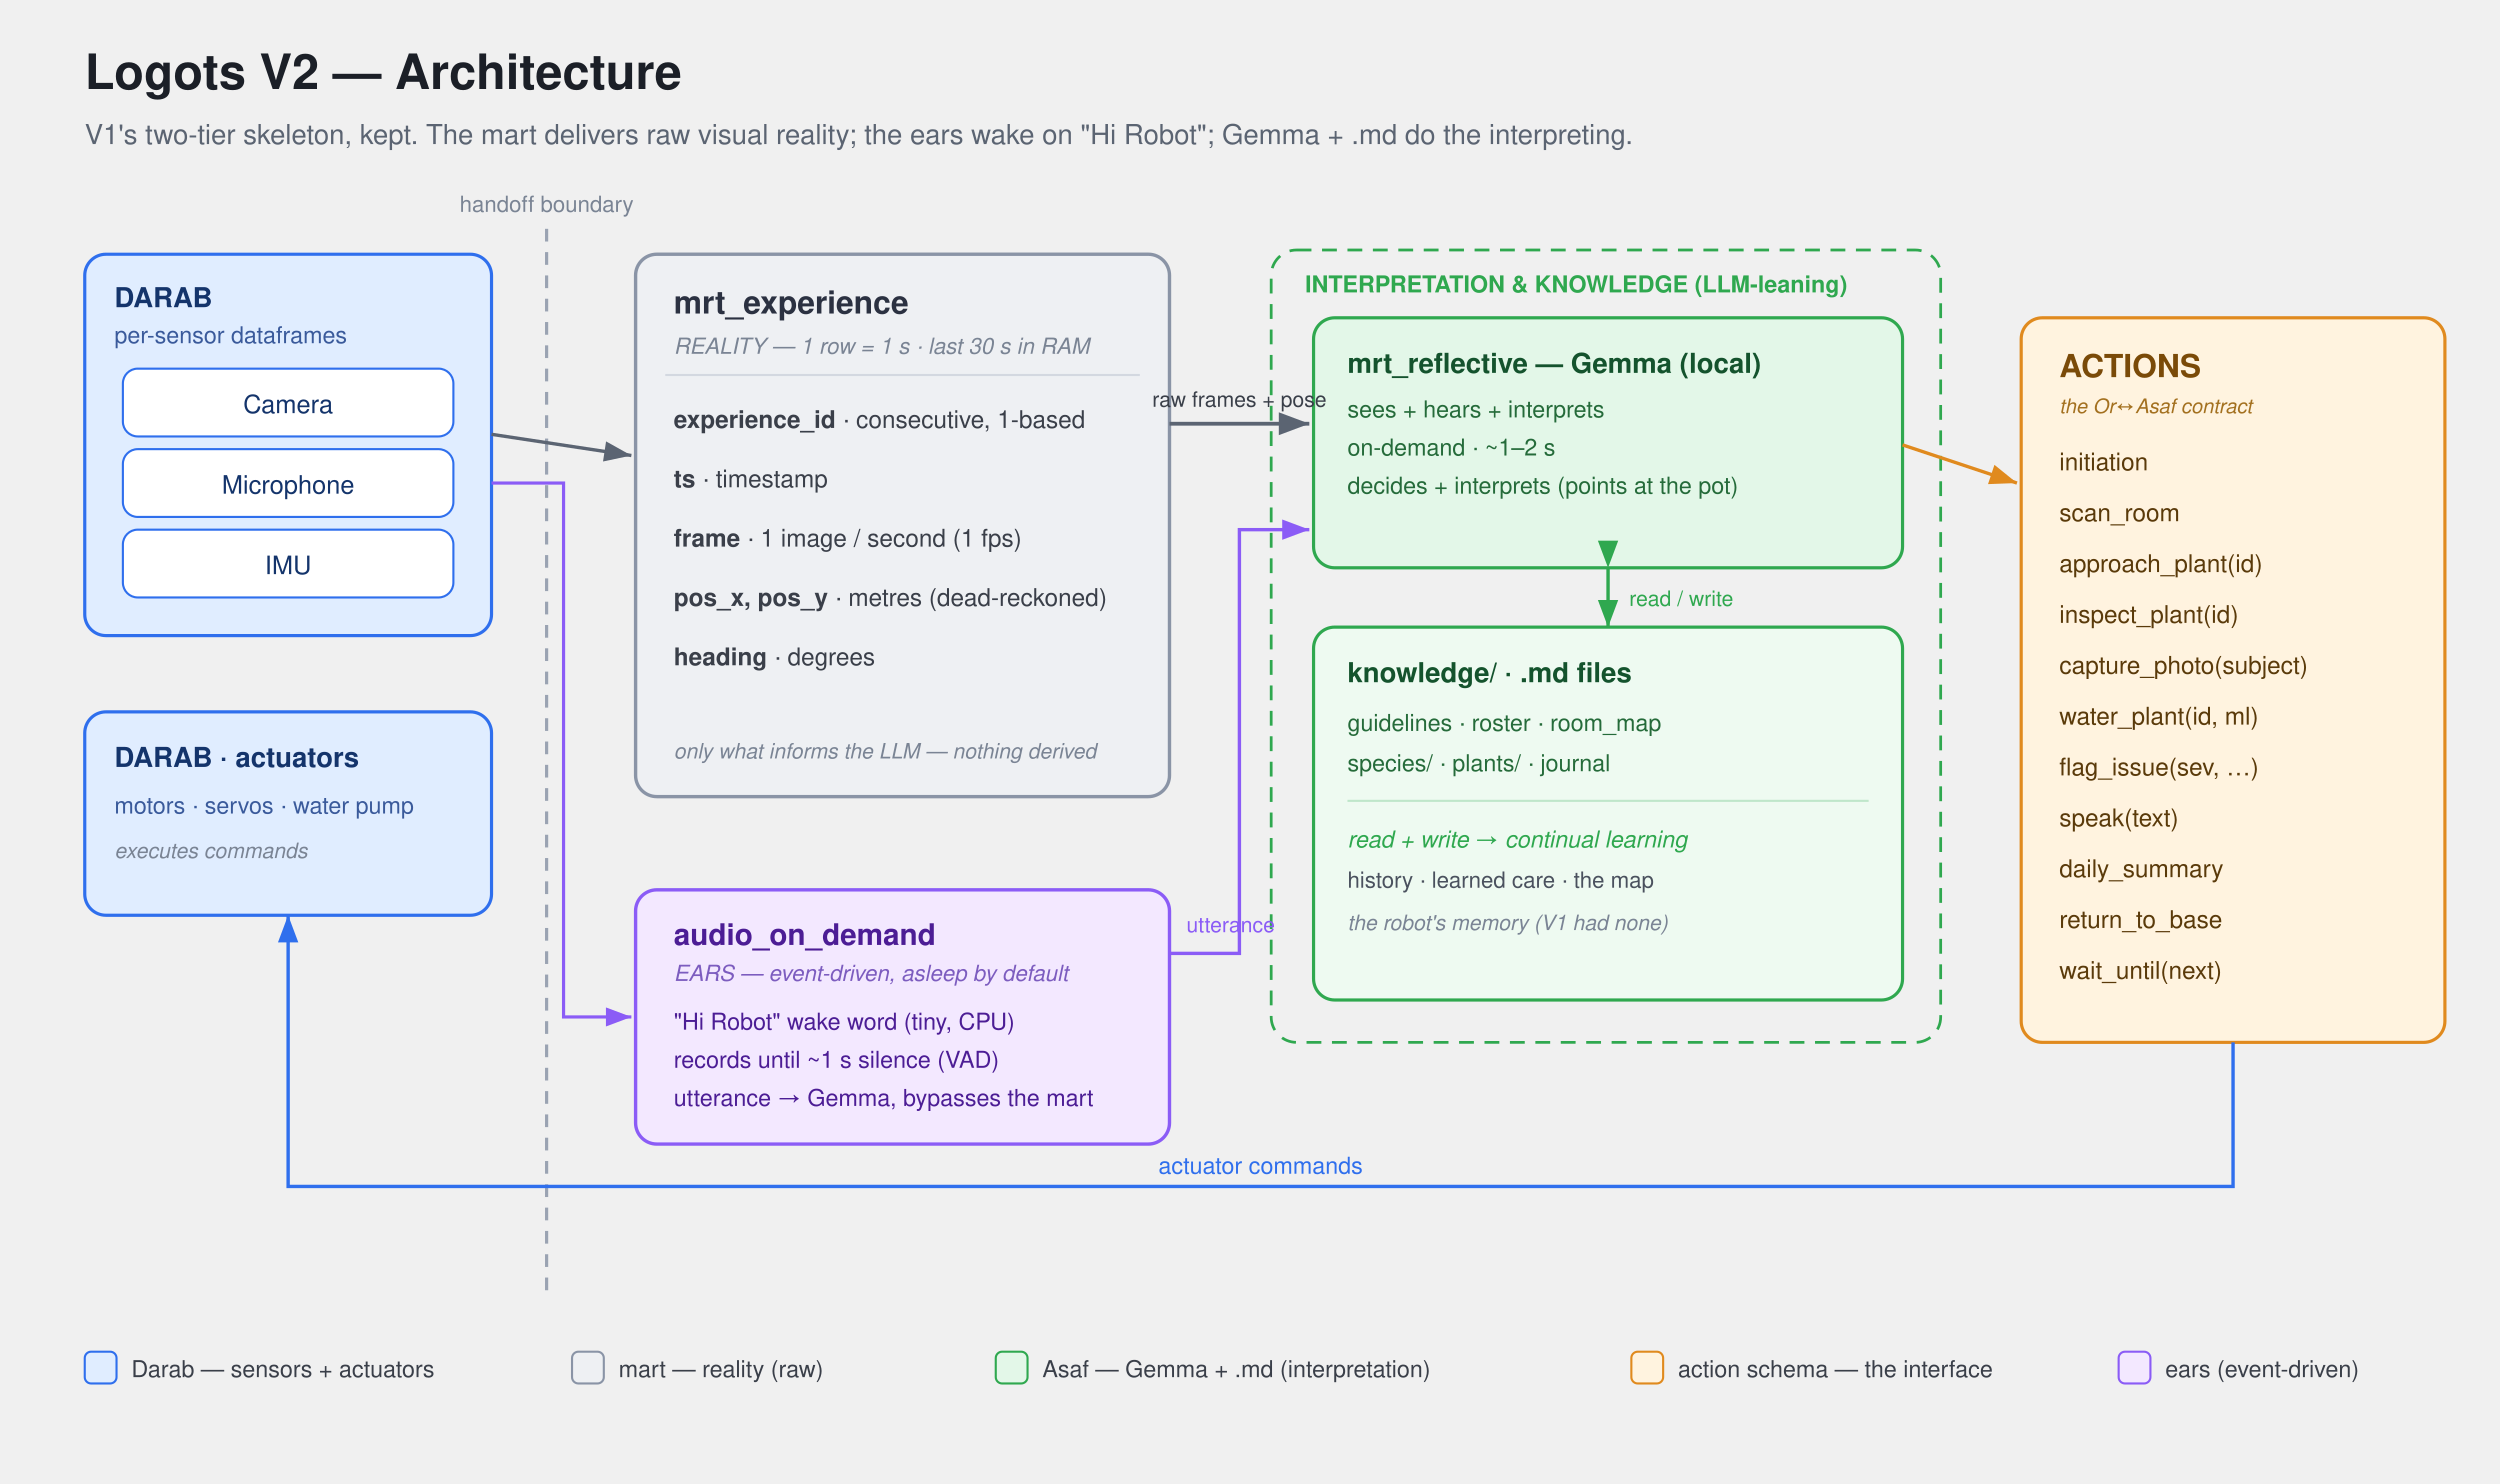
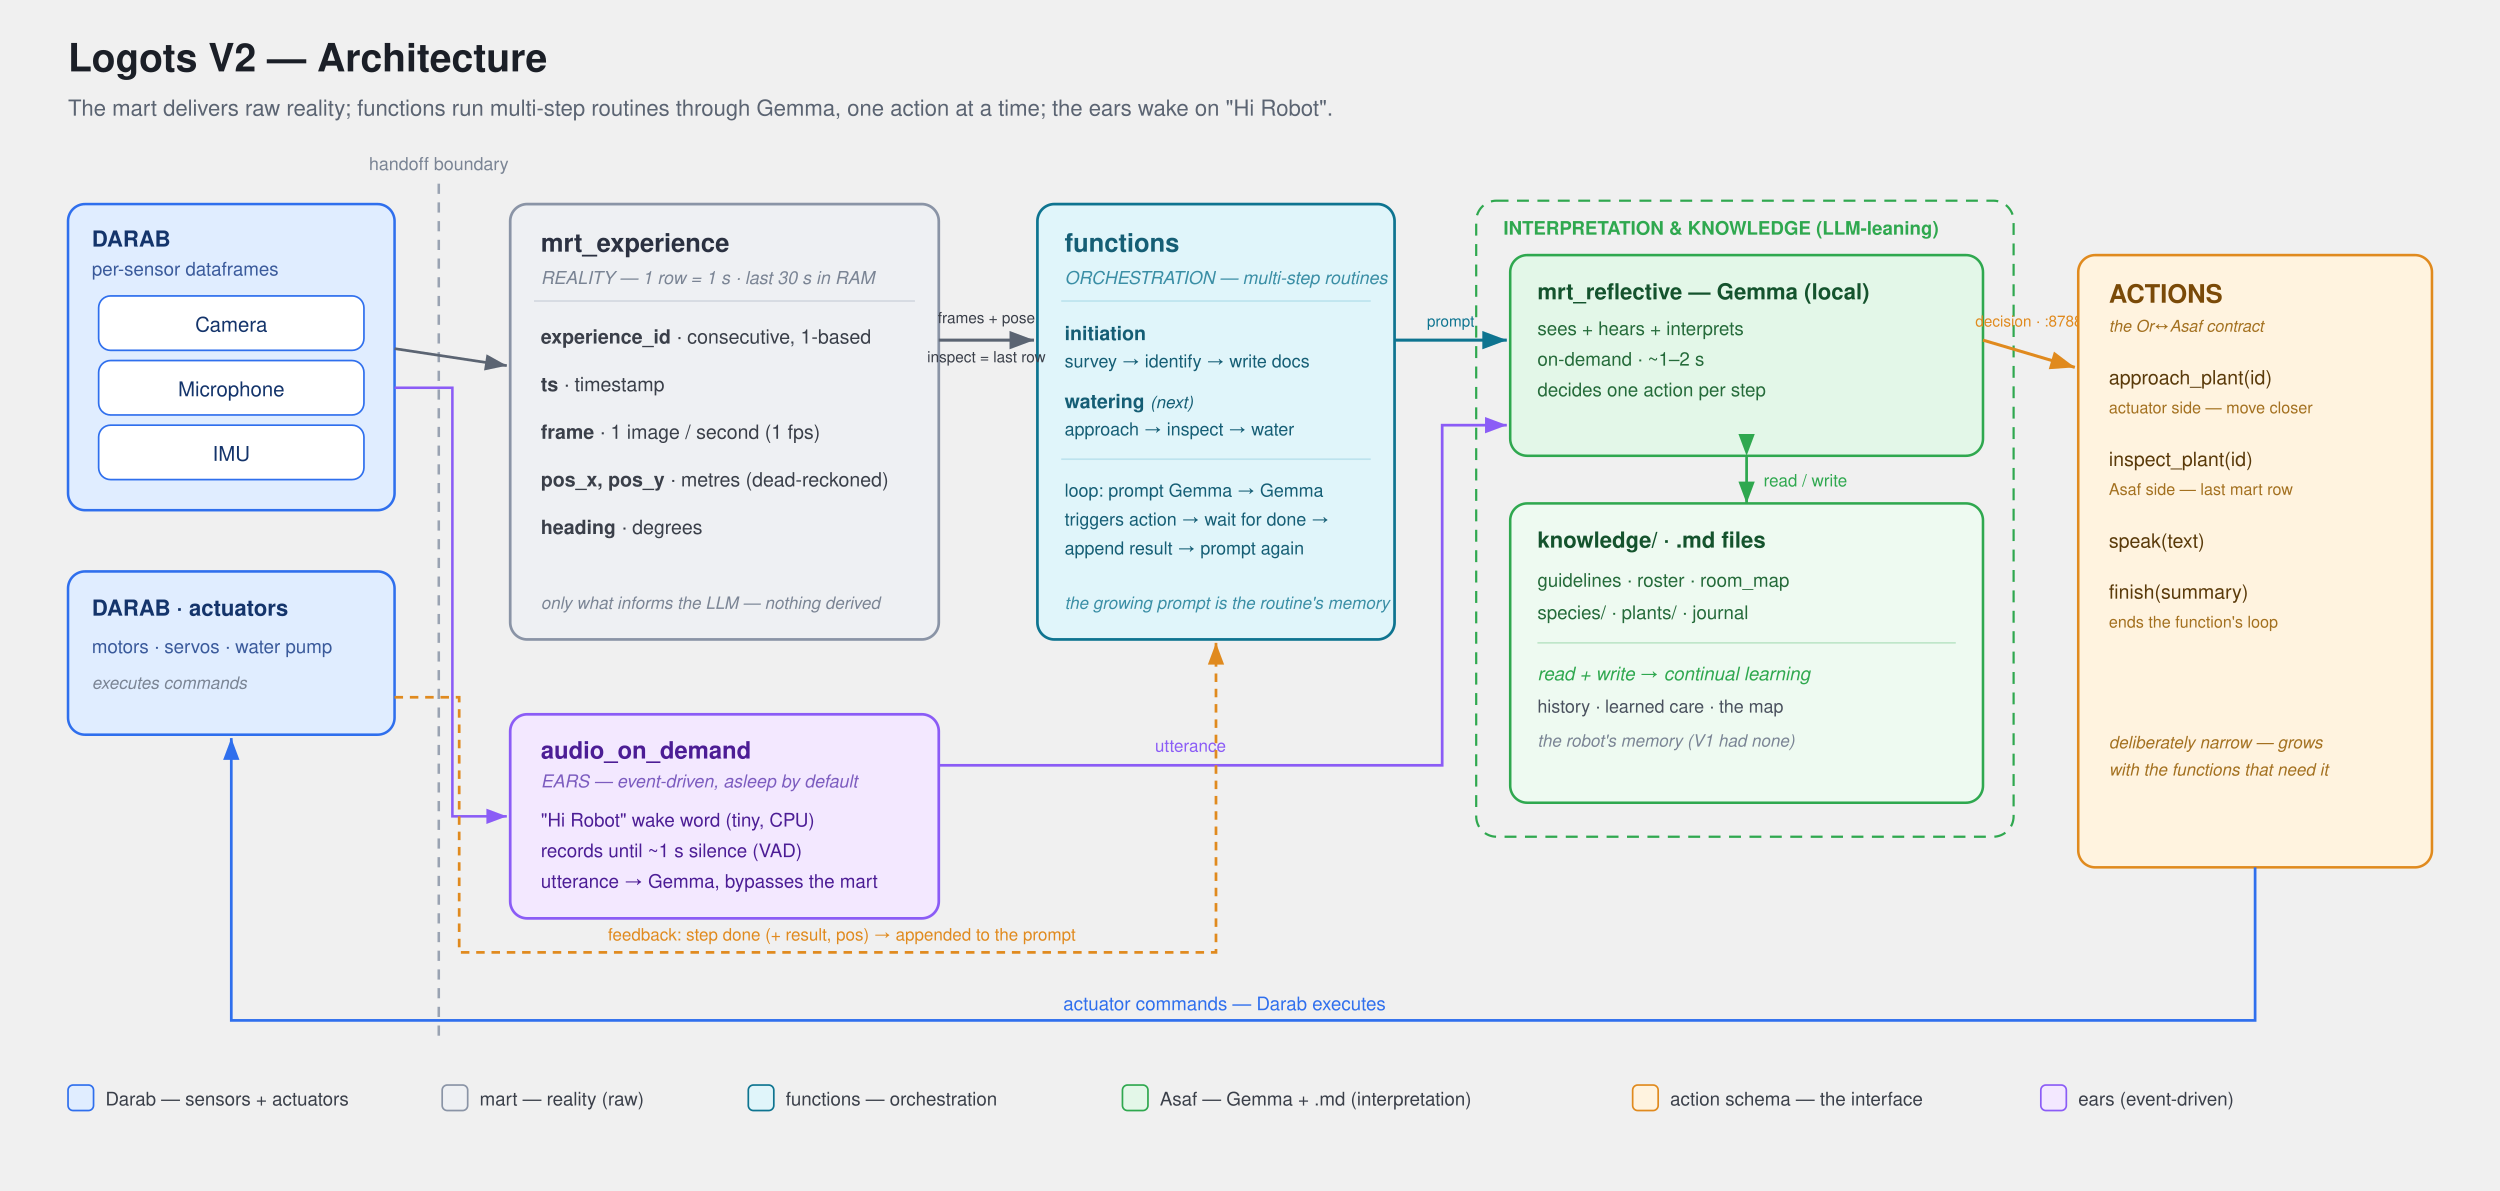
- <svg xmlns="http://www.w3.org/2000/svg" viewBox="0 0 1180 700" font-family="Helvetica, Arial, sans-serif">
+ <svg xmlns="http://www.w3.org/2000/svg" viewBox="0 0 1470 700" font-family="Helvetica, Arial, sans-serif">
  <defs>
    <marker id="ar" markerWidth="10" markerHeight="10" refX="8" refY="3" orient="auto">
      <path d="M0,0 L8,3 L0,6 Z" fill="#5b6472" />
    </marker>
    <marker id="arG" markerWidth="10" markerHeight="10" refX="8" refY="3" orient="auto">
      <path d="M0,0 L8,3 L0,6 Z" fill="#2fa84f" />
    </marker>
    <marker id="arO" markerWidth="10" markerHeight="10" refX="8" refY="3" orient="auto">
      <path d="M0,0 L8,3 L0,6 Z" fill="#e08a1e" />
    </marker>
    <marker id="arB" markerWidth="10" markerHeight="10" refX="8" refY="3" orient="auto">
      <path d="M0,0 L8,3 L0,6 Z" fill="#2f6fed" />
    </marker>
    <marker id="arP" markerWidth="10" markerHeight="10" refX="8" refY="3" orient="auto">
      <path d="M0,0 L8,3 L0,6 Z" fill="#8b5cf6" />
    </marker>
+     <marker id="arT" markerWidth="10" markerHeight="10" refX="8" refY="3" orient="auto">
+       <path d="M0,0 L8,3 L0,6 Z" fill="#0e7490" />
+     </marker>
  </defs>
  <text x="40" y="42" font-size="23" font-weight="700" fill="#1b1f27">Logots V2 — Architecture</text>
-   <text x="40" y="68" font-size="13" fill="#5b6472">V1's two-tier skeleton, kept. The mart delivers raw visual reality; the ears wake on "Hi Robot"; Gemma + .md do the interpreting.</text>
+   <text x="40" y="68" font-size="13" fill="#5b6472">The mart delivers raw reality; functions run multi-step routines through Gemma, one action at a time; the ears wake on "Hi Robot".</text>
  <rect x="40" y="120" width="192" height="180" rx="10" fill="#e0edff" stroke="#2f6fed" stroke-width="1.5" />
  <text x="54" y="145" font-size="13" font-weight="700" fill="#14346b">DARAB</text>
  <text x="54" y="162" font-size="11" fill="#3a5a9b">per-sensor dataframes</text>
  <rect x="58" y="174" width="156" height="32" rx="7" fill="#fff" stroke="#2f6fed" />
  <text x="136" y="195" font-size="12" fill="#14346b" text-anchor="middle">Camera</text>
  <rect x="58" y="212" width="156" height="32" rx="7" fill="#fff" stroke="#2f6fed" />
  <text x="136" y="233" font-size="12" fill="#14346b" text-anchor="middle">Microphone</text>
  <rect x="58" y="250" width="156" height="32" rx="7" fill="#fff" stroke="#2f6fed" />
  <text x="136" y="271" font-size="12" fill="#14346b" text-anchor="middle">IMU</text>
  <line x1="258" y1="108" x2="258" y2="612" stroke="#9aa3b2" stroke-width="1.5" stroke-dasharray="6 5" />
  <text x="258" y="100" font-size="10.5" fill="#7a8494" text-anchor="middle">handoff boundary</text>
  <rect x="300" y="120" width="252" height="256" rx="10" fill="#eef0f3" stroke="#8a94a6" stroke-width="1.6" />
  <text x="318" y="148" font-size="15" font-weight="700" fill="#2b3141">mrt_experience</text>
  <text x="318" y="167" font-size="10.5" font-style="italic" fill="#7a8494">REALITY — 1 row = 1 s · last 30 s in RAM</text>
  <line x1="314" y1="177" x2="538" y2="177" stroke="#d3d8e0" />
  <g font-size="11.5" fill="#3a3f49">
    <text x="318" y="202">
      <tspan font-weight="700">experience_id</tspan>  ·  consecutive, 1-based</text>
    <text x="318" y="230">
      <tspan font-weight="700">ts</tspan>  ·  timestamp</text>
    <text x="318" y="258">
      <tspan font-weight="700">frame</tspan>  ·  1 image / second (1 fps)</text>
    <text x="318" y="286">
      <tspan font-weight="700">pos_x, pos_y</tspan>  ·  metres (dead-reckoned)</text>
    <text x="318" y="314">
      <tspan font-weight="700">heading</tspan>  ·  degrees</text>
  </g>
  <text x="318" y="358" font-size="10" font-style="italic" fill="#7a8494">only what informs the LLM — nothing derived</text>
  <line x1="232" y1="205" x2="298" y2="215" stroke="#5b6472" stroke-width="1.6" marker-end="url(#ar)" />
-   <rect x="600" y="118" width="316" height="374" rx="12" fill="none" stroke="#2fa84f" stroke-width="1.3" stroke-dasharray="7 5" />
-   <text x="616" y="138" font-size="11" font-weight="700" fill="#2fa84f">INTERPRETATION &amp; KNOWLEDGE  (LLM-leaning)</text>
-   <rect x="620" y="150" width="278" height="118" rx="10" fill="#e3f7e8" stroke="#2fa84f" stroke-width="1.5" />
-   <text x="636" y="176" font-size="13" font-weight="700" fill="#14532d">mrt_reflective — Gemma (local)</text>
-   <text x="636" y="197" font-size="11" fill="#256b3a">sees + hears + interprets</text>
-   <text x="636" y="215" font-size="11" fill="#256b3a">on-demand · ~1–2 s</text>
-   <text x="636" y="233" font-size="11" fill="#256b3a">decides + interprets (points at the pot)</text>
-   <rect x="620" y="296" width="278" height="176" rx="10" fill="#eefaf1" stroke="#2fa84f" stroke-width="1.5" />
-   <text x="636" y="322" font-size="13" font-weight="700" fill="#14532d">knowledge/ · .md files</text>
-   <text x="636" y="345" font-size="11" fill="#256b3a">guidelines · roster · room_map</text>
-   <text x="636" y="364" font-size="11" fill="#256b3a">species/ · plants/ · journal</text>
-   <line x1="636" y1="378" x2="882" y2="378" stroke="#bfe6ca" />
-   <text x="636" y="400" font-size="11" font-style="italic" fill="#2fa84f">read + write → continual learning</text>
-   <text x="636" y="419" font-size="10.5" fill="#4a515e">history · learned care · the map</text>
-   <text x="636" y="439" font-size="10" font-style="italic" fill="#7a8494">the robot's memory (V1 had none)</text>
-   <line x1="552" y1="200" x2="618" y2="200" stroke="#5b6472" stroke-width="1.8" marker-end="url(#ar)" />
-   <text x="585" y="192" font-size="10" fill="#3a3f49" text-anchor="middle">raw frames + pose</text>
+   <rect x="610" y="120" width="210" height="256" rx="10" fill="#e0f5fa" stroke="#0e7490" stroke-width="1.6" />
+   <text x="626" y="148" font-size="15" font-weight="700" fill="#155e75">functions</text>
+   <text x="626" y="167" font-size="10.5" font-style="italic" fill="#3a8ea5">ORCHESTRATION — multi-step routines</text>
+   <line x1="624" y1="177" x2="806" y2="177" stroke="#bde3ee" />
+   <g fill="#155e75">
+     <text x="626" y="200" font-size="11.5" font-weight="700">initiation</text>
+     <text x="626" y="216" font-size="10.5">survey → identify → write docs</text>
+     <text x="626" y="240" font-size="11.5" font-weight="700">watering  <tspan font-weight="400" font-style="italic" font-size="10">(next)</tspan>
+     </text>
+     <text x="626" y="256" font-size="10.5">approach → inspect → water</text>
+   </g>
+   <line x1="624" y1="270" x2="806" y2="270" stroke="#bde3ee" />
+   <g font-size="10.5" fill="#155e75">
+     <text x="626" y="292">loop:  prompt Gemma → Gemma</text>
+     <text x="626" y="309">triggers action → wait for done →</text>
+     <text x="626" y="326">append result → prompt again</text>
+   </g>
+   <text x="626" y="358" font-size="10" font-style="italic" fill="#3a8ea5">the growing prompt is the routine's memory</text>
+   <line x1="552" y1="200" x2="608" y2="200" stroke="#5b6472" stroke-width="1.8" marker-end="url(#ar)" />
+   <text x="580" y="190" font-size="9" fill="#3a3f49" text-anchor="middle">frames + pose</text>
+   <text x="580" y="213" font-size="9" fill="#3a3f49" text-anchor="middle">inspect = last row</text>
+   <rect x="868" y="118" width="316" height="374" rx="12" fill="none" stroke="#2fa84f" stroke-width="1.3" stroke-dasharray="7 5" />
+   <text x="884" y="138" font-size="11" font-weight="700" fill="#2fa84f">INTERPRETATION &amp; KNOWLEDGE  (LLM-leaning)</text>
+   <rect x="888" y="150" width="278" height="118" rx="10" fill="#e3f7e8" stroke="#2fa84f" stroke-width="1.5" />
+   <text x="904" y="176" font-size="13" font-weight="700" fill="#14532d">mrt_reflective — Gemma (local)</text>
+   <text x="904" y="197" font-size="11" fill="#256b3a">sees + hears + interprets</text>
+   <text x="904" y="215" font-size="11" fill="#256b3a">on-demand · ~1–2 s</text>
+   <text x="904" y="233" font-size="11" fill="#256b3a">decides one action per step</text>
+   <rect x="888" y="296" width="278" height="176" rx="10" fill="#eefaf1" stroke="#2fa84f" stroke-width="1.5" />
+   <text x="904" y="322" font-size="13" font-weight="700" fill="#14532d">knowledge/ · .md files</text>
+   <text x="904" y="345" font-size="11" fill="#256b3a">guidelines · roster · room_map</text>
+   <text x="904" y="364" font-size="11" fill="#256b3a">species/ · plants/ · journal</text>
+   <line x1="904" y1="378" x2="1150" y2="378" stroke="#bfe6ca" />
+   <text x="904" y="400" font-size="11" font-style="italic" fill="#2fa84f">read + write → continual learning</text>
+   <text x="904" y="419" font-size="10.5" fill="#4a515e">history · learned care · the map</text>
+   <text x="904" y="439" font-size="10" font-style="italic" fill="#7a8494">the robot's memory (V1 had none)</text>
+   <line x1="820" y1="200" x2="886" y2="200" stroke="#0e7490" stroke-width="1.8" marker-end="url(#arT)" />
+   <text x="853" y="192" font-size="9" fill="#0e7490" text-anchor="middle">prompt</text>
+   <line x1="1166" y1="200" x2="1220" y2="216" stroke="#e08a1e" stroke-width="1.8" marker-end="url(#arO)" />
+   <text x="1193" y="192" font-size="9" fill="#e08a1e" text-anchor="middle">decision · :8788</text>
+   <line x1="1027" y1="268" x2="1027" y2="296" stroke="#2fa84f" stroke-width="1.6" marker-end="url(#arG)" marker-start="url(#arG)" />
+   <text x="1037" y="286" font-size="10" fill="#2fa84f">read / write</text>
  <rect x="300" y="420" width="252" height="120" rx="10" fill="#f3e8ff" stroke="#8b5cf6" stroke-width="1.6" />
  <text x="318" y="446" font-size="14" font-weight="700" fill="#4c1d95">audio_on_demand</text>
  <text x="318" y="463" font-size="10.5" font-style="italic" fill="#7c5cbf">EARS — event-driven, asleep by default</text>
  <g font-size="11" fill="#4c1d95">
    <text x="318" y="486">"Hi Robot" wake word (tiny, CPU)</text>
    <text x="318" y="504">records until ~1 s silence (VAD)</text>
    <text x="318" y="522">utterance → Gemma, bypasses the mart</text>
  </g>
  <polyline points="232,228 266,228 266,480 298,480" fill="none" stroke="#8b5cf6" stroke-width="1.5" marker-end="url(#arP)" />
-   <polyline points="552,450 585,450 585,250 618,250" fill="none" stroke="#8b5cf6" stroke-width="1.6" marker-end="url(#arP)" />
-   <text x="560" y="440" font-size="10" fill="#8b5cf6">utterance</text>
-   <line x1="759" y1="268" x2="759" y2="296" stroke="#2fa84f" stroke-width="1.6" marker-end="url(#arG)" marker-start="url(#arG)" />
-   <text x="769" y="286" font-size="10" fill="#2fa84f">read / write</text>
-   <rect x="954" y="150" width="200" height="342" rx="10" fill="#fff3df" stroke="#e08a1e" stroke-width="1.5" />
-   <text x="972" y="178" font-size="15" font-weight="700" fill="#7a4a08">ACTIONS</text>
-   <text x="972" y="195" font-size="9.5" font-style="italic" fill="#a3701f">the Or↔Asaf contract</text>
+   <polyline points="552,450 848,450 848,250 886,250" fill="none" stroke="#8b5cf6" stroke-width="1.6" marker-end="url(#arP)" />
+   <text x="700" y="442" font-size="10" fill="#8b5cf6" text-anchor="middle">utterance</text>
+   <rect x="1222" y="150" width="208" height="360" rx="10" fill="#fff3df" stroke="#e08a1e" stroke-width="1.5" />
+   <text x="1240" y="178" font-size="15" font-weight="700" fill="#7a4a08">ACTIONS</text>
+   <text x="1240" y="195" font-size="9.5" font-style="italic" fill="#a3701f">the Or↔Asaf contract</text>
  <g font-size="11.5" fill="#5a3a0a">
-     <text x="972" y="222">initiation</text>
-     <text x="972" y="246">scan_room</text>
-     <text x="972" y="270">approach_plant(id)</text>
-     <text x="972" y="294">inspect_plant(id)</text>
-     <text x="972" y="318">capture_photo(subject)</text>
-     <text x="972" y="342">water_plant(id, ml)</text>
-     <text x="972" y="366">flag_issue(sev, …)</text>
-     <text x="972" y="390">speak(text)</text>
-     <text x="972" y="414">daily_summary</text>
-     <text x="972" y="438">return_to_base</text>
-     <text x="972" y="462">wait_until(next)</text>
+     <text x="1240" y="226">approach_plant(id)</text>
+     <text x="1240" y="243" font-size="9.5" fill="#a3701f">actuator side — move closer</text>
+     <text x="1240" y="274">inspect_plant(id)</text>
+     <text x="1240" y="291" font-size="9.5" fill="#a3701f">Asaf side — last mart row</text>
+     <text x="1240" y="322">speak(text)</text>
+     <text x="1240" y="352">finish(summary)</text>
+     <text x="1240" y="369" font-size="9.5" fill="#a3701f">ends the function's loop</text>
  </g>
-   <line x1="898" y1="210" x2="952" y2="228" stroke="#e08a1e" stroke-width="1.6" marker-end="url(#arO)" />
+   <text x="1240" y="440" font-size="10" font-style="italic" fill="#a3701f">deliberately narrow — grows</text>
+   <text x="1240" y="456" font-size="10" font-style="italic" fill="#a3701f">with the functions that need it</text>
  <rect x="40" y="336" width="192" height="96" rx="10" fill="#e0edff" stroke="#2f6fed" stroke-width="1.5" />
  <text x="54" y="362" font-size="13" font-weight="700" fill="#14346b">DARAB · actuators</text>
  <text x="54" y="384" font-size="11" fill="#3a5a9b">motors · servos · water pump</text>
  <text x="54" y="405" font-size="10" font-style="italic" fill="#7a8494">executes commands</text>
-   <polyline points="1054,492 1054,560 136,560 136,432" fill="none" stroke="#2f6fed" stroke-width="1.6" marker-end="url(#arB)" />
-   <text x="595" y="554" font-size="11" fill="#2f6fed" text-anchor="middle">actuator commands</text>
+   <polyline points="1326,510 1326,600 136,600 136,434" fill="none" stroke="#2f6fed" stroke-width="1.6" marker-end="url(#arB)" />
+   <text x="720" y="594" font-size="11" fill="#2f6fed" text-anchor="middle">actuator commands — Darab executes</text>
+   <polyline points="232,410 270,410 270,560 715,560 715,378" fill="none" stroke="#e08a1e" stroke-width="1.6" stroke-dasharray="5 4" marker-end="url(#arO)" />
+   <text x="495" y="553" font-size="10" fill="#e08a1e" text-anchor="middle">feedback: step done (+ result, pos) → appended to the prompt</text>
  <g font-size="11" fill="#3a3f49">
    <rect x="40" y="638" width="15" height="15" rx="3" fill="#e0edff" stroke="#2f6fed" />
    <text x="62" y="650">Darab — sensors + actuators</text>
-     <rect x="270" y="638" width="15" height="15" rx="3" fill="#eef0f3" stroke="#8a94a6" />
-     <text x="292" y="650">mart — reality (raw)</text>
-     <rect x="470" y="638" width="15" height="15" rx="3" fill="#e3f7e8" stroke="#2fa84f" />
-     <text x="492" y="650">Asaf — Gemma + .md (interpretation)</text>
-     <rect x="770" y="638" width="15" height="15" rx="3" fill="#fff3df" stroke="#e08a1e" />
-     <text x="792" y="650">action schema — the interface</text>
-     <rect x="1000" y="638" width="15" height="15" rx="3" fill="#f3e8ff" stroke="#8b5cf6" />
-     <text x="1022" y="650">ears (event-driven)</text>
+     <rect x="260" y="638" width="15" height="15" rx="3" fill="#eef0f3" stroke="#8a94a6" />
+     <text x="282" y="650">mart — reality (raw)</text>
+     <rect x="440" y="638" width="15" height="15" rx="3" fill="#e0f5fa" stroke="#0e7490" />
+     <text x="462" y="650">functions — orchestration</text>
+     <rect x="660" y="638" width="15" height="15" rx="3" fill="#e3f7e8" stroke="#2fa84f" />
+     <text x="682" y="650">Asaf — Gemma + .md (interpretation)</text>
+     <rect x="960" y="638" width="15" height="15" rx="3" fill="#fff3df" stroke="#e08a1e" />
+     <text x="982" y="650">action schema — the interface</text>
+     <rect x="1200" y="638" width="15" height="15" rx="3" fill="#f3e8ff" stroke="#8b5cf6" />
+     <text x="1222" y="650">ears (event-driven)</text>
  </g>
</svg>
